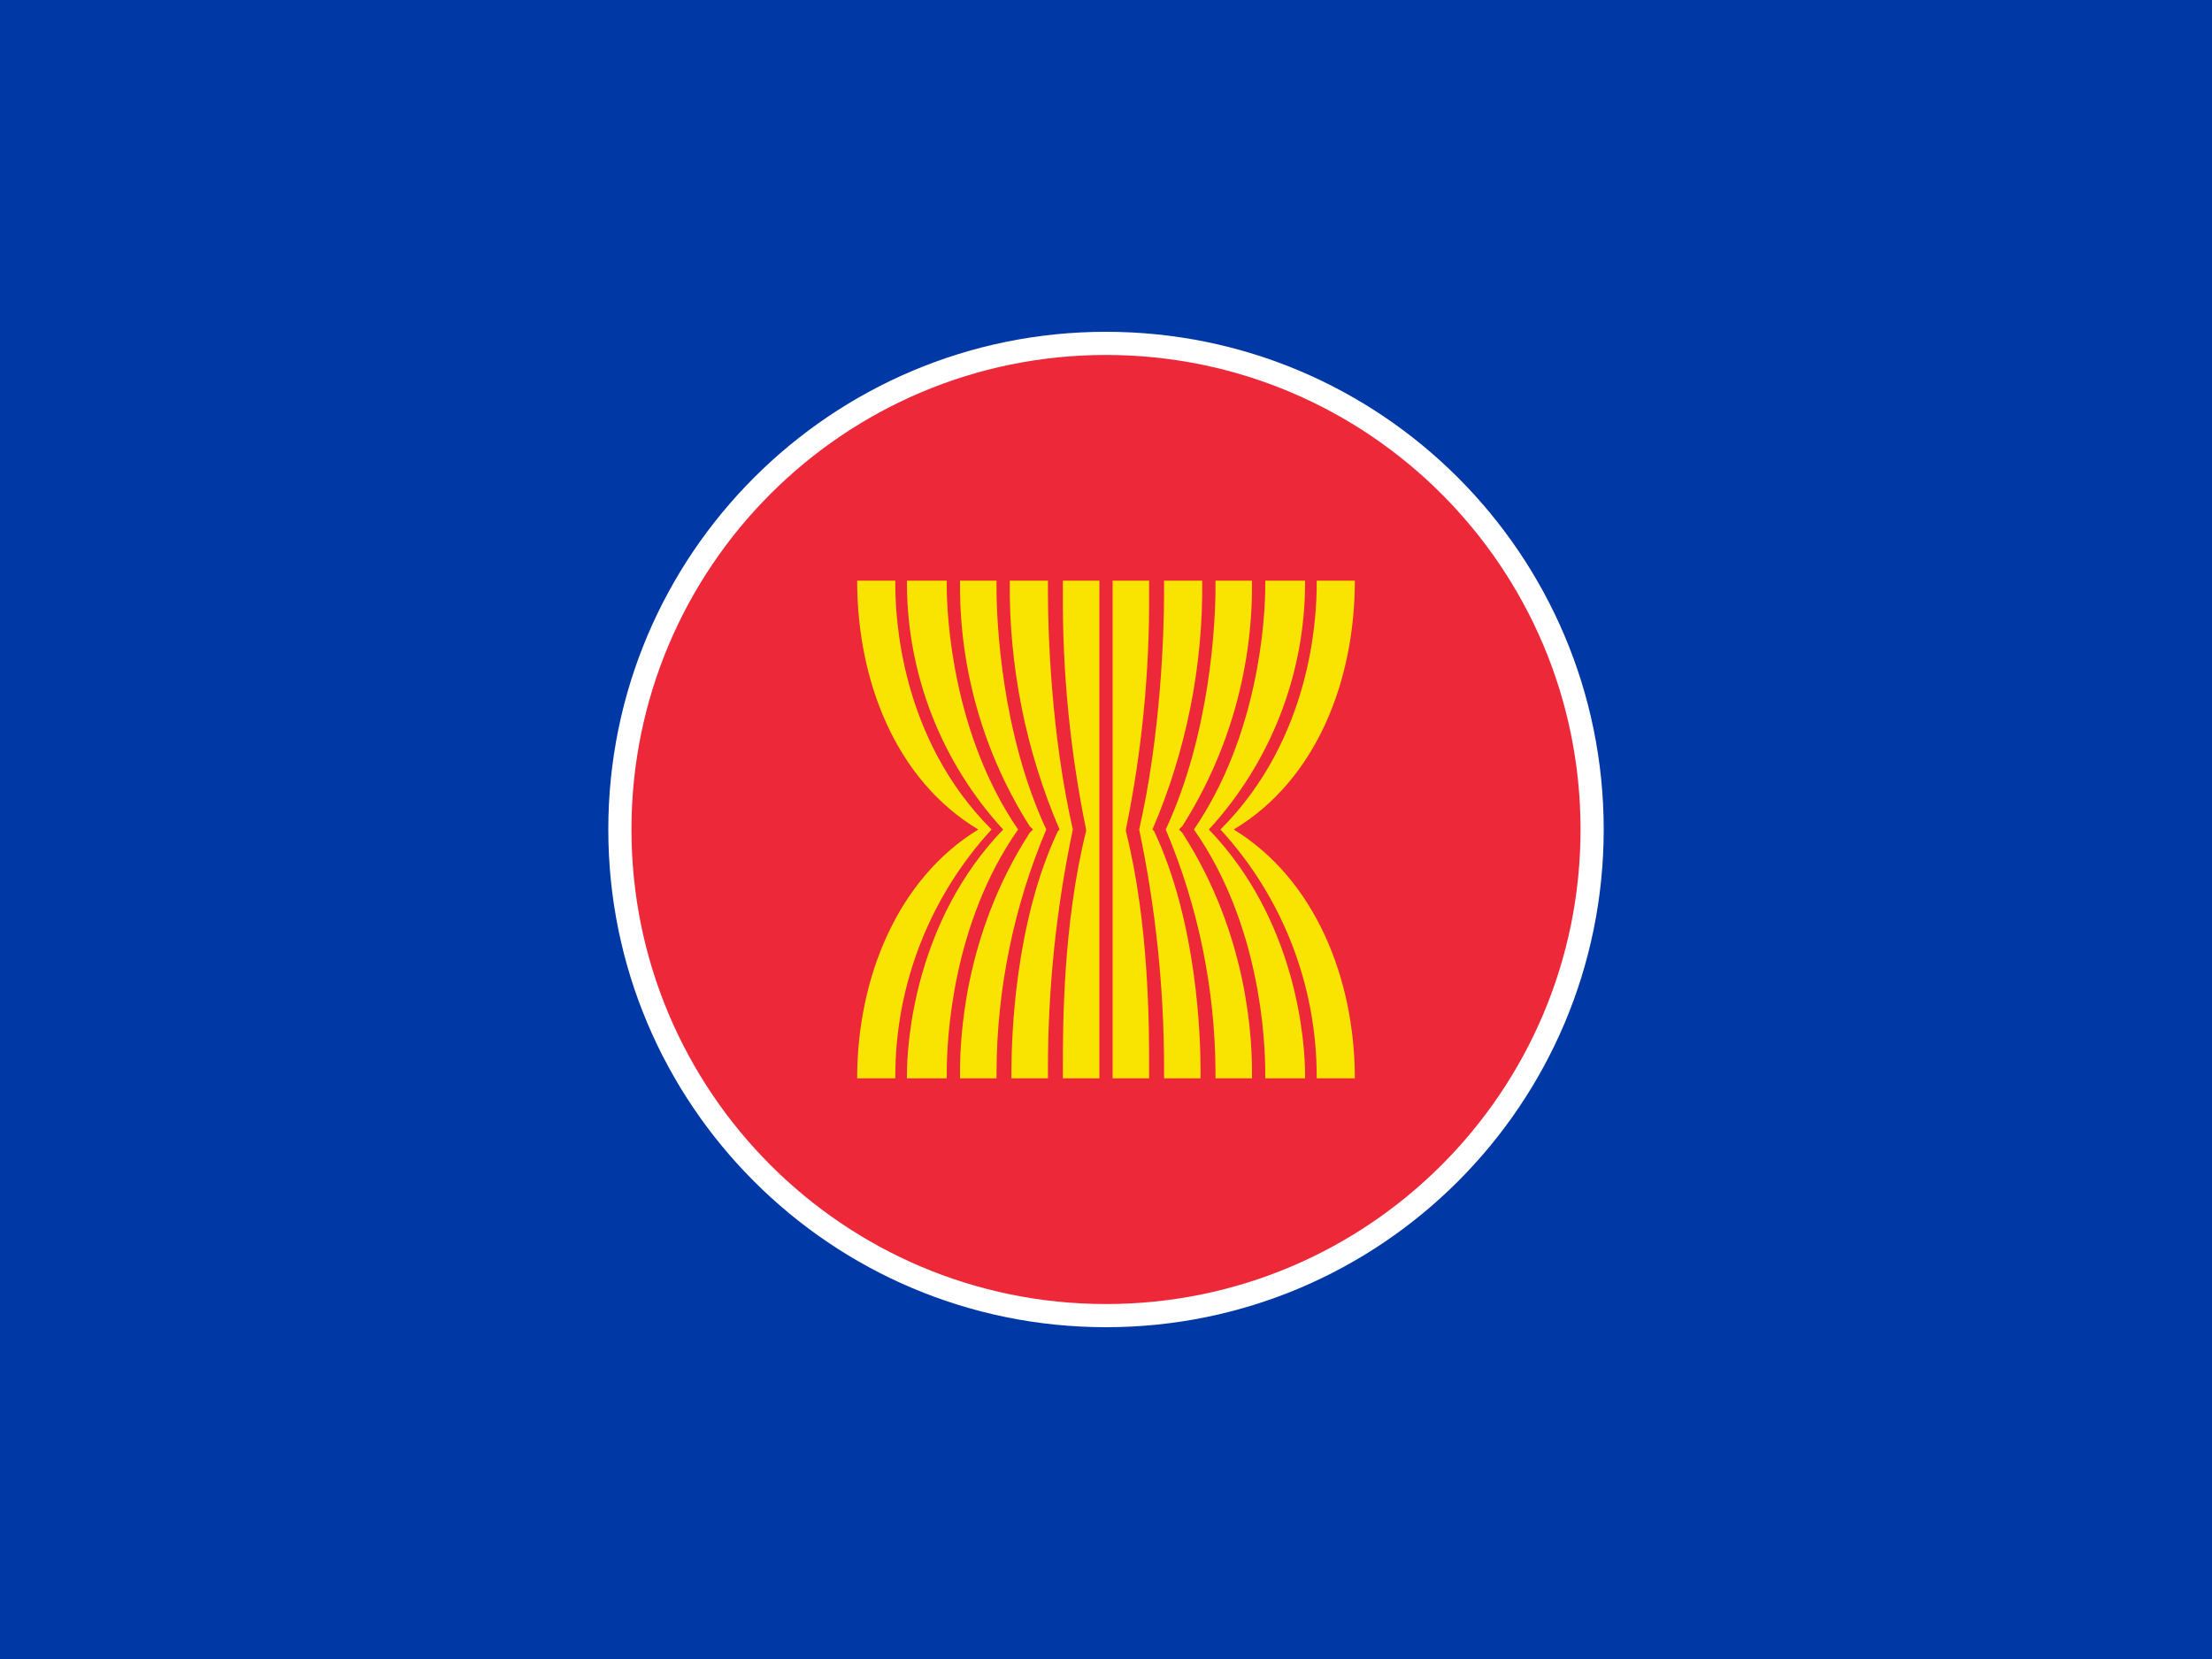
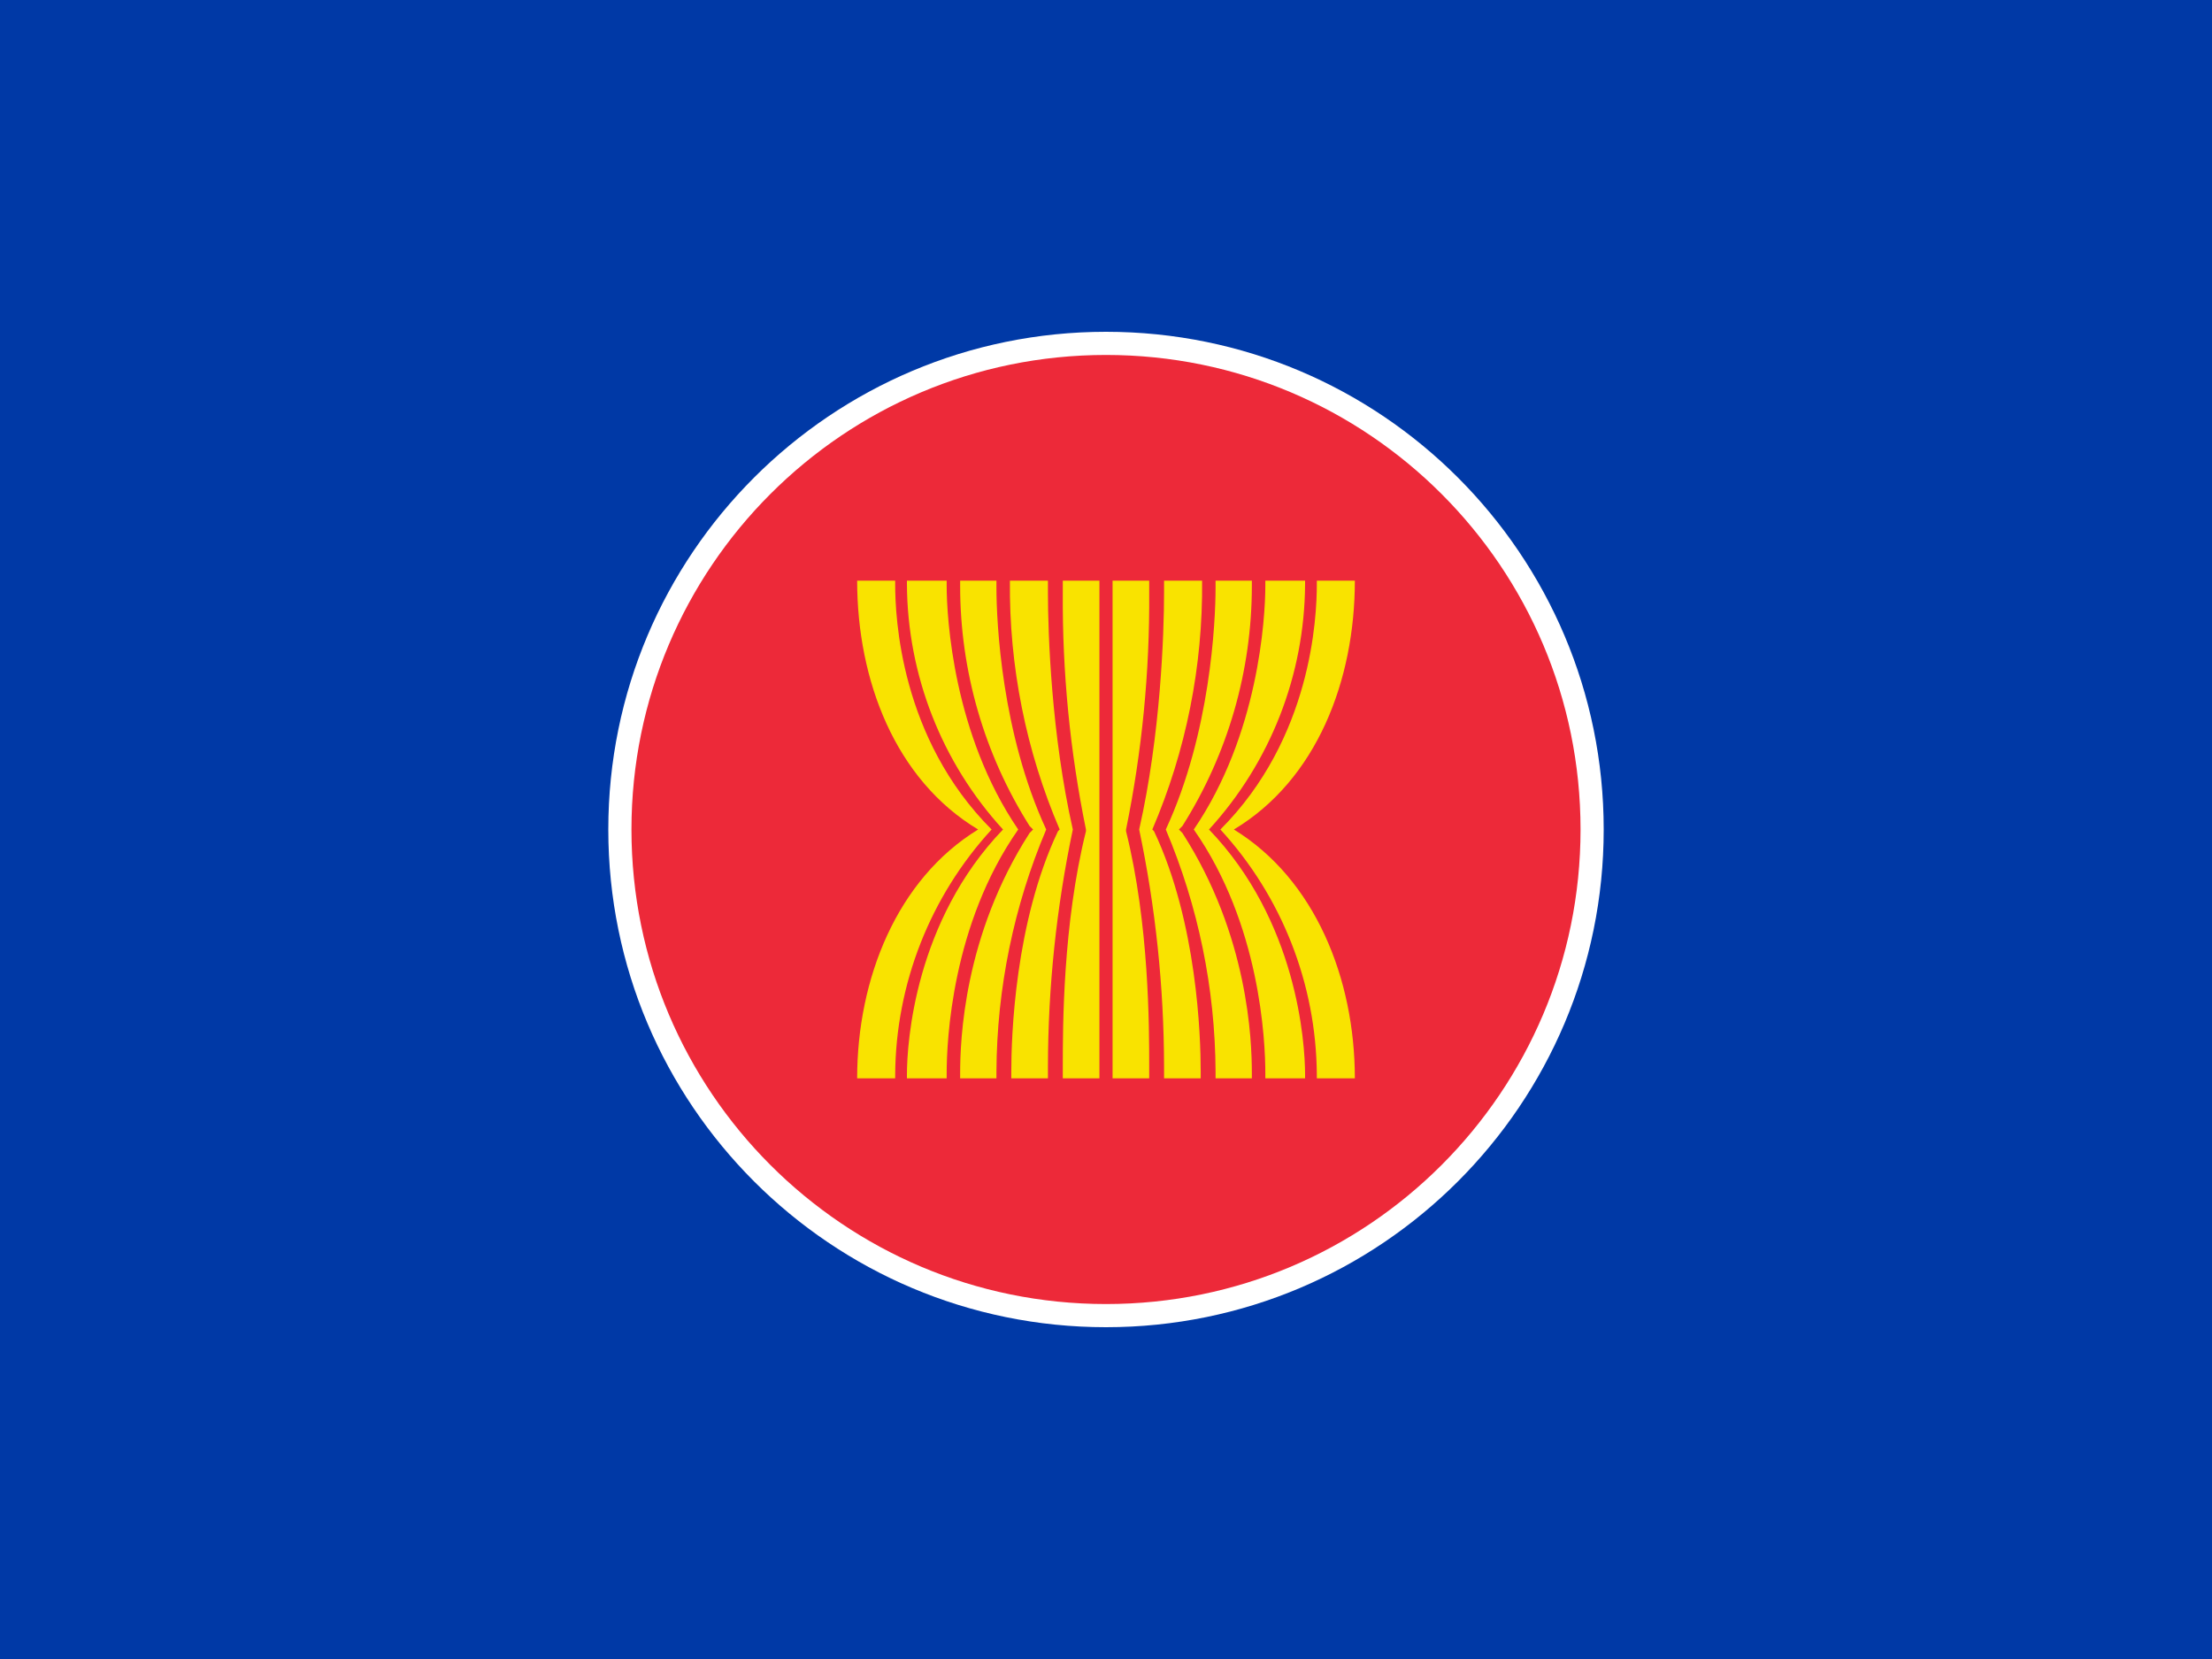
<svg xmlns="http://www.w3.org/2000/svg" xmlns:xlink="http://www.w3.org/1999/xlink" xml:space="preserve" id="flag-icons-asean" viewBox="0 0 640 480">
-   <path fill="#0039a6" stroke-width="4.525" d="M0 0h640v480H0z" />
-   <circle cx="320" cy="240" r="144" fill="#fff" stroke-width="4.8" />
-   <circle cx="320" cy="240" r="137.3" fill="#ed2939" stroke-width="4.8" />
+   <path fill="#0039a6" d="M0 0h640v480H0z" />
+   <circle cx="320" cy="240" r="144" fill="#fff" />
+   <circle cx="320" cy="240" r="137.3" fill="#ed2939" />
  <use xlink:href="#asean-a" transform="matrix(-1 0 0 1 640 0)" />
-   <g id="asean-a">
-     <path fill="#f9e300" d="M82.7 50c5-3 7.3-9 7.3-15h-2.3v.2c0 2-.3 9.3-5.8 14.8a22 22 0 0 1 5.8 14.8v.2H90c0-6-2.4-12-7.3-15" transform="translate(-40)scale(4.8)" />
-     <path fill="#f9e300" d="M87 35.2V35h-2.4v.3c0 2-.4 9-4.3 14.7 4 5.7 4.3 12.7 4.3 14.7v.3H87v-.2c0-2-.5-9.3-5.8-14.8a22 22 0 0 0 5.8-14.8" transform="translate(-40)scale(4.8)" />
-     <path fill="#f9e300" d="m79.4 50 .2-.2a27 27 0 0 0 4.2-14.5V35h-2.2v.4c0 2.1-.3 8.8-3 14.6a38 38 0 0 1 3 14.6v.4h2.2v-.3c0-2-.2-8.3-4.2-14.5" transform="translate(-40)scale(4.8)" />
-     <path fill="#f9e300" d="M77.8 50a37 37 0 0 0 3-15h-2.3v.7c0 2.5-.2 8.6-1.5 14.3a70 70 0 0 1 1.5 14.3v.7h2.2v-.4c0-2.1-.2-9-2.8-14.5" transform="translate(-40)scale(4.8)" />
-     <path fill="#f9e300" d="M76.2 50a69 69 0 0 0 1.4-14.3V35h-2.2v30h2.2v-.7c0-2.4 0-8.6-1.4-14.2" transform="translate(-40)scale(4.8)" />
+   <g id="asean-a" fill="#f9e300">
+     <path d="M357 240c24-14.4 35-43.2 35-72h-11v1c0 9.6-1.5 44.6-27.9 71a106 106 0 0 1 27.9 71v1h11c0-28.8-11.5-57.6-35-72" />
+     <path d="M377.6 169v-1h-11.5v1.4c0 9.6-2 43.2-20.7 70.6 19.2 27.4 20.7 61 20.7 70.6v1.4h11.5v-1c0-9.6-2.4-44.6-27.8-71a106 106 0 0 0 27.8-71" />
+     <path d="m341.1 240 1-1a130 130 0 0 0 20.1-69.6V168h-10.5v2c0 10-1.5 42.2-14.4 70a182 182 0 0 1 14.4 70v2h10.5v-1.4c0-9.6-1-39.9-20.1-69.6" />
+     <path d="M333.4 240a178 178 0 0 0 14.4-72h-11v3.4c0 12-1 41.2-7.2 68.6a336 336 0 0 1 7.2 68.6v3.4h10.6v-2c0-10-1-43.1-13.5-69.5" />
+     <path d="M325.8 240a331 331 0 0 0 6.7-68.6V168h-10.6v144h10.6v-3.4c0-11.5 0-41.2-6.7-68.1" />
  </g>
</svg>
